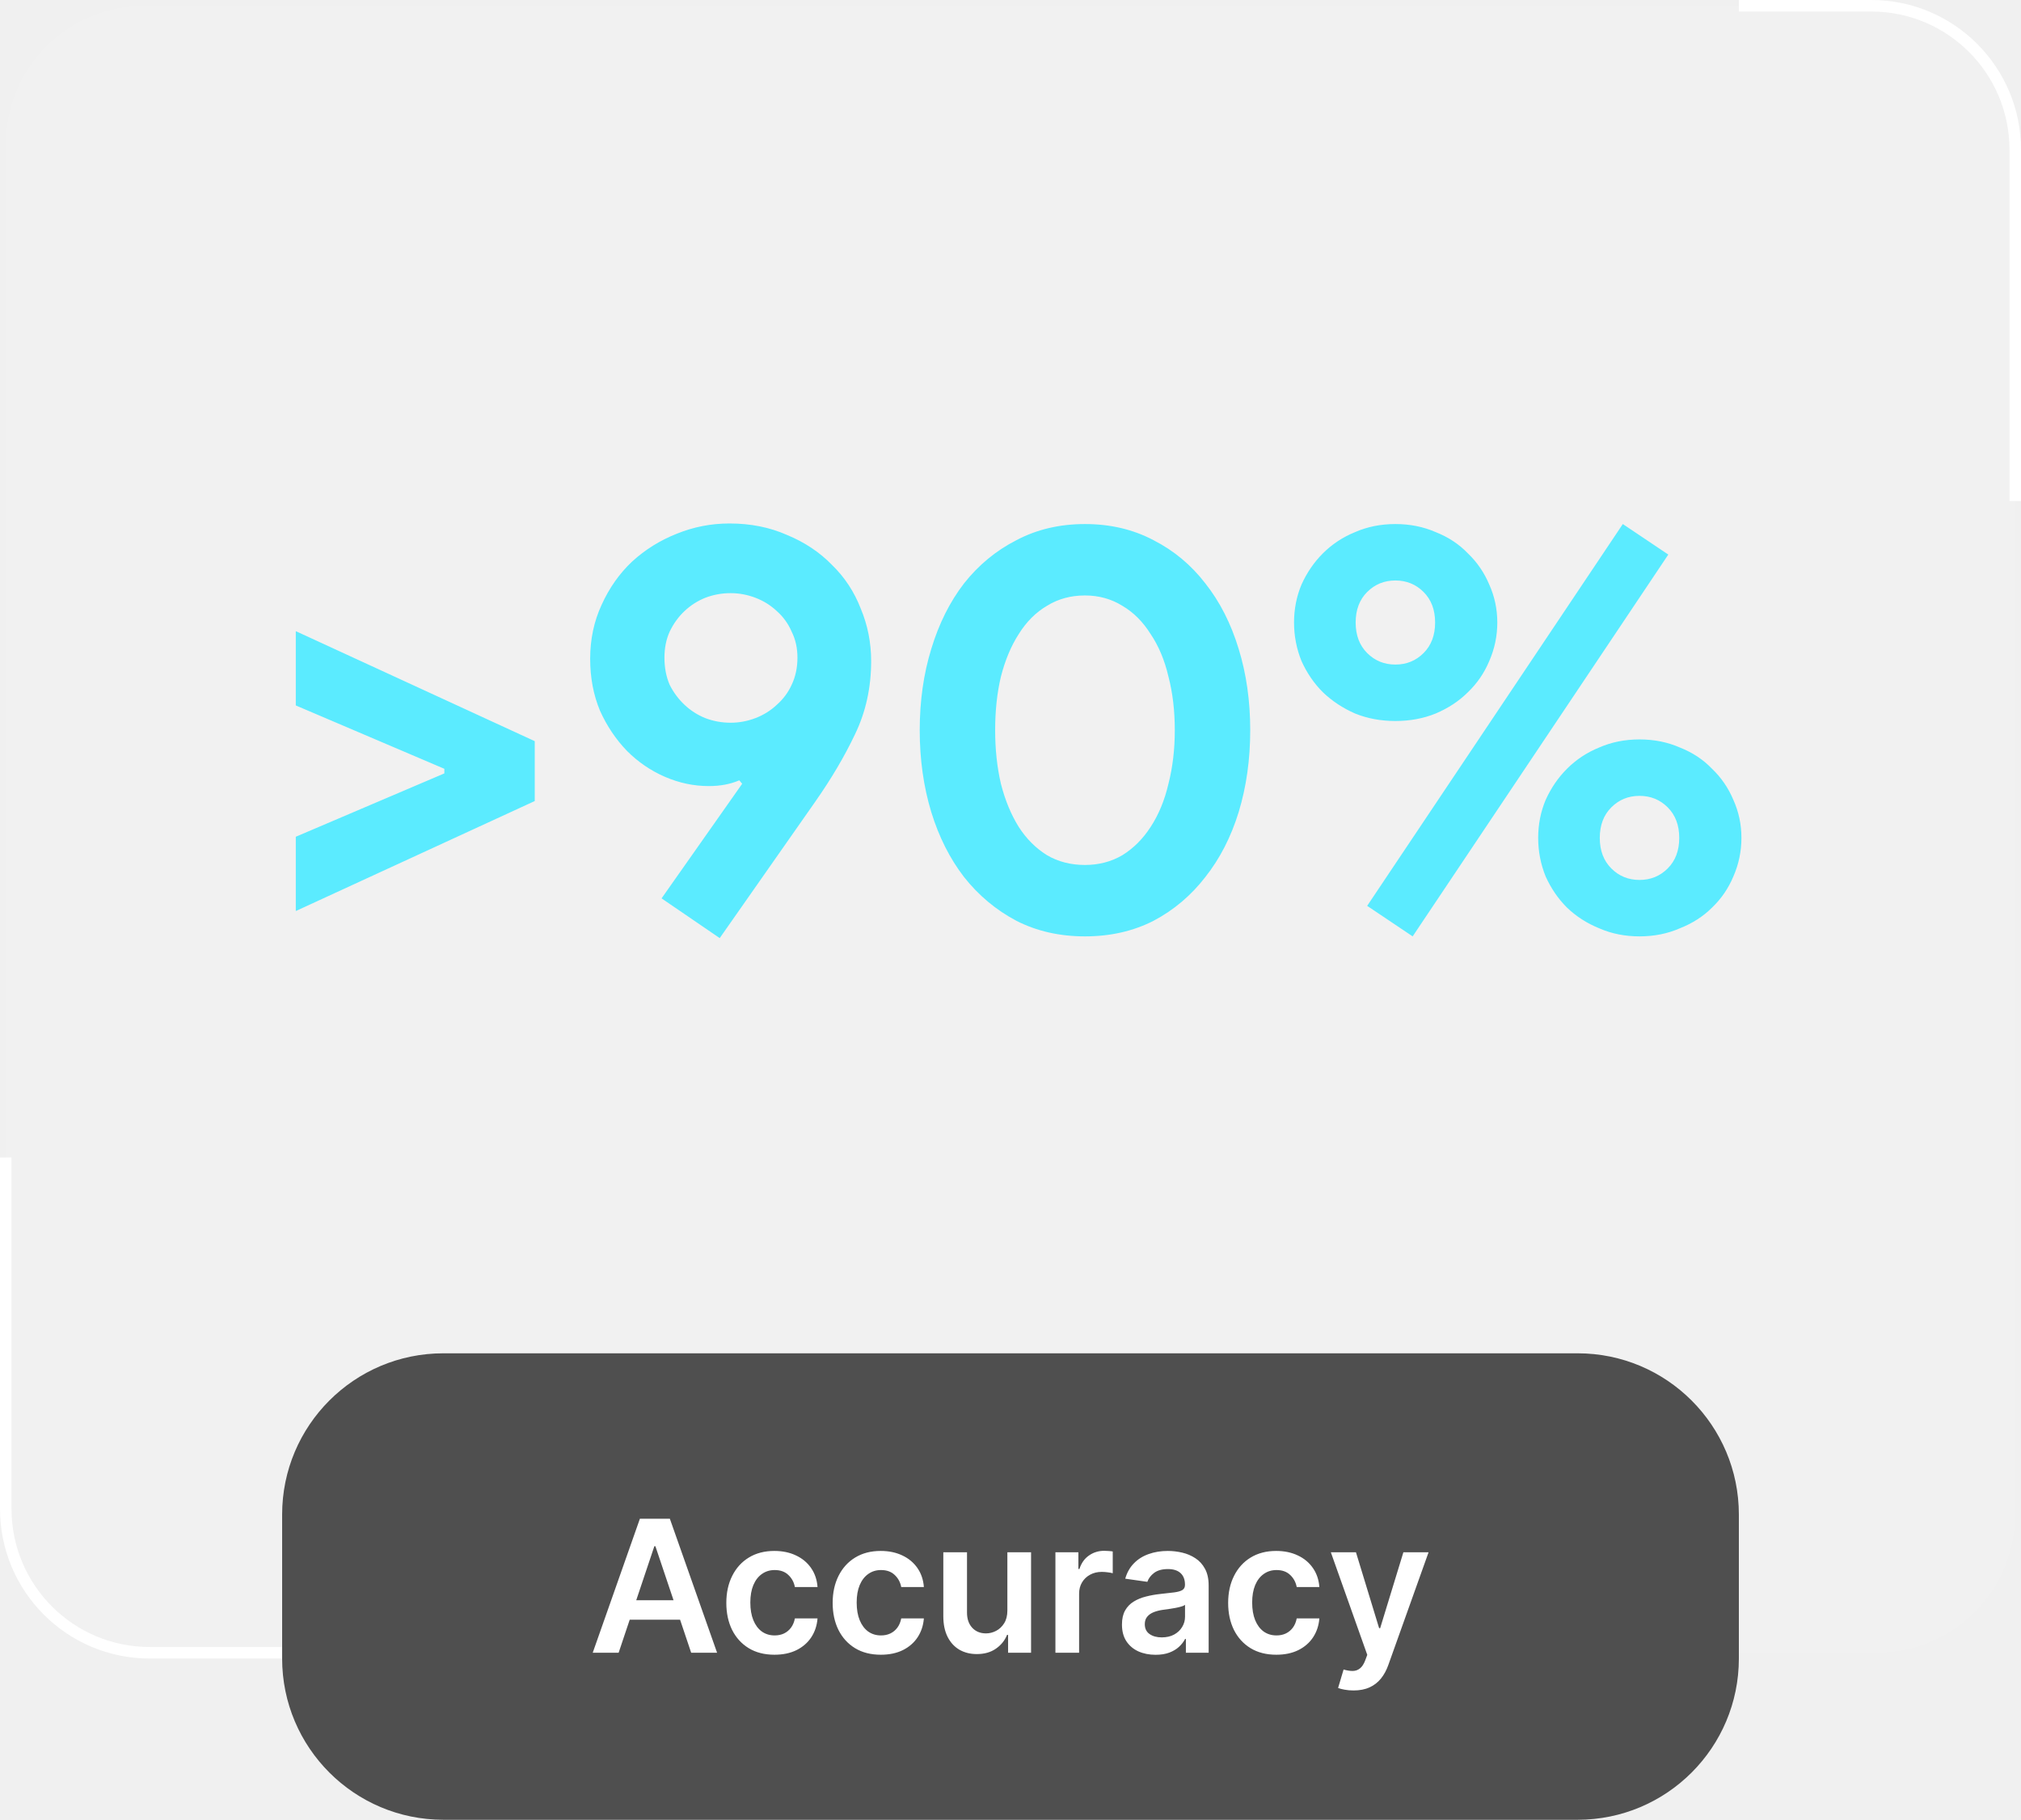
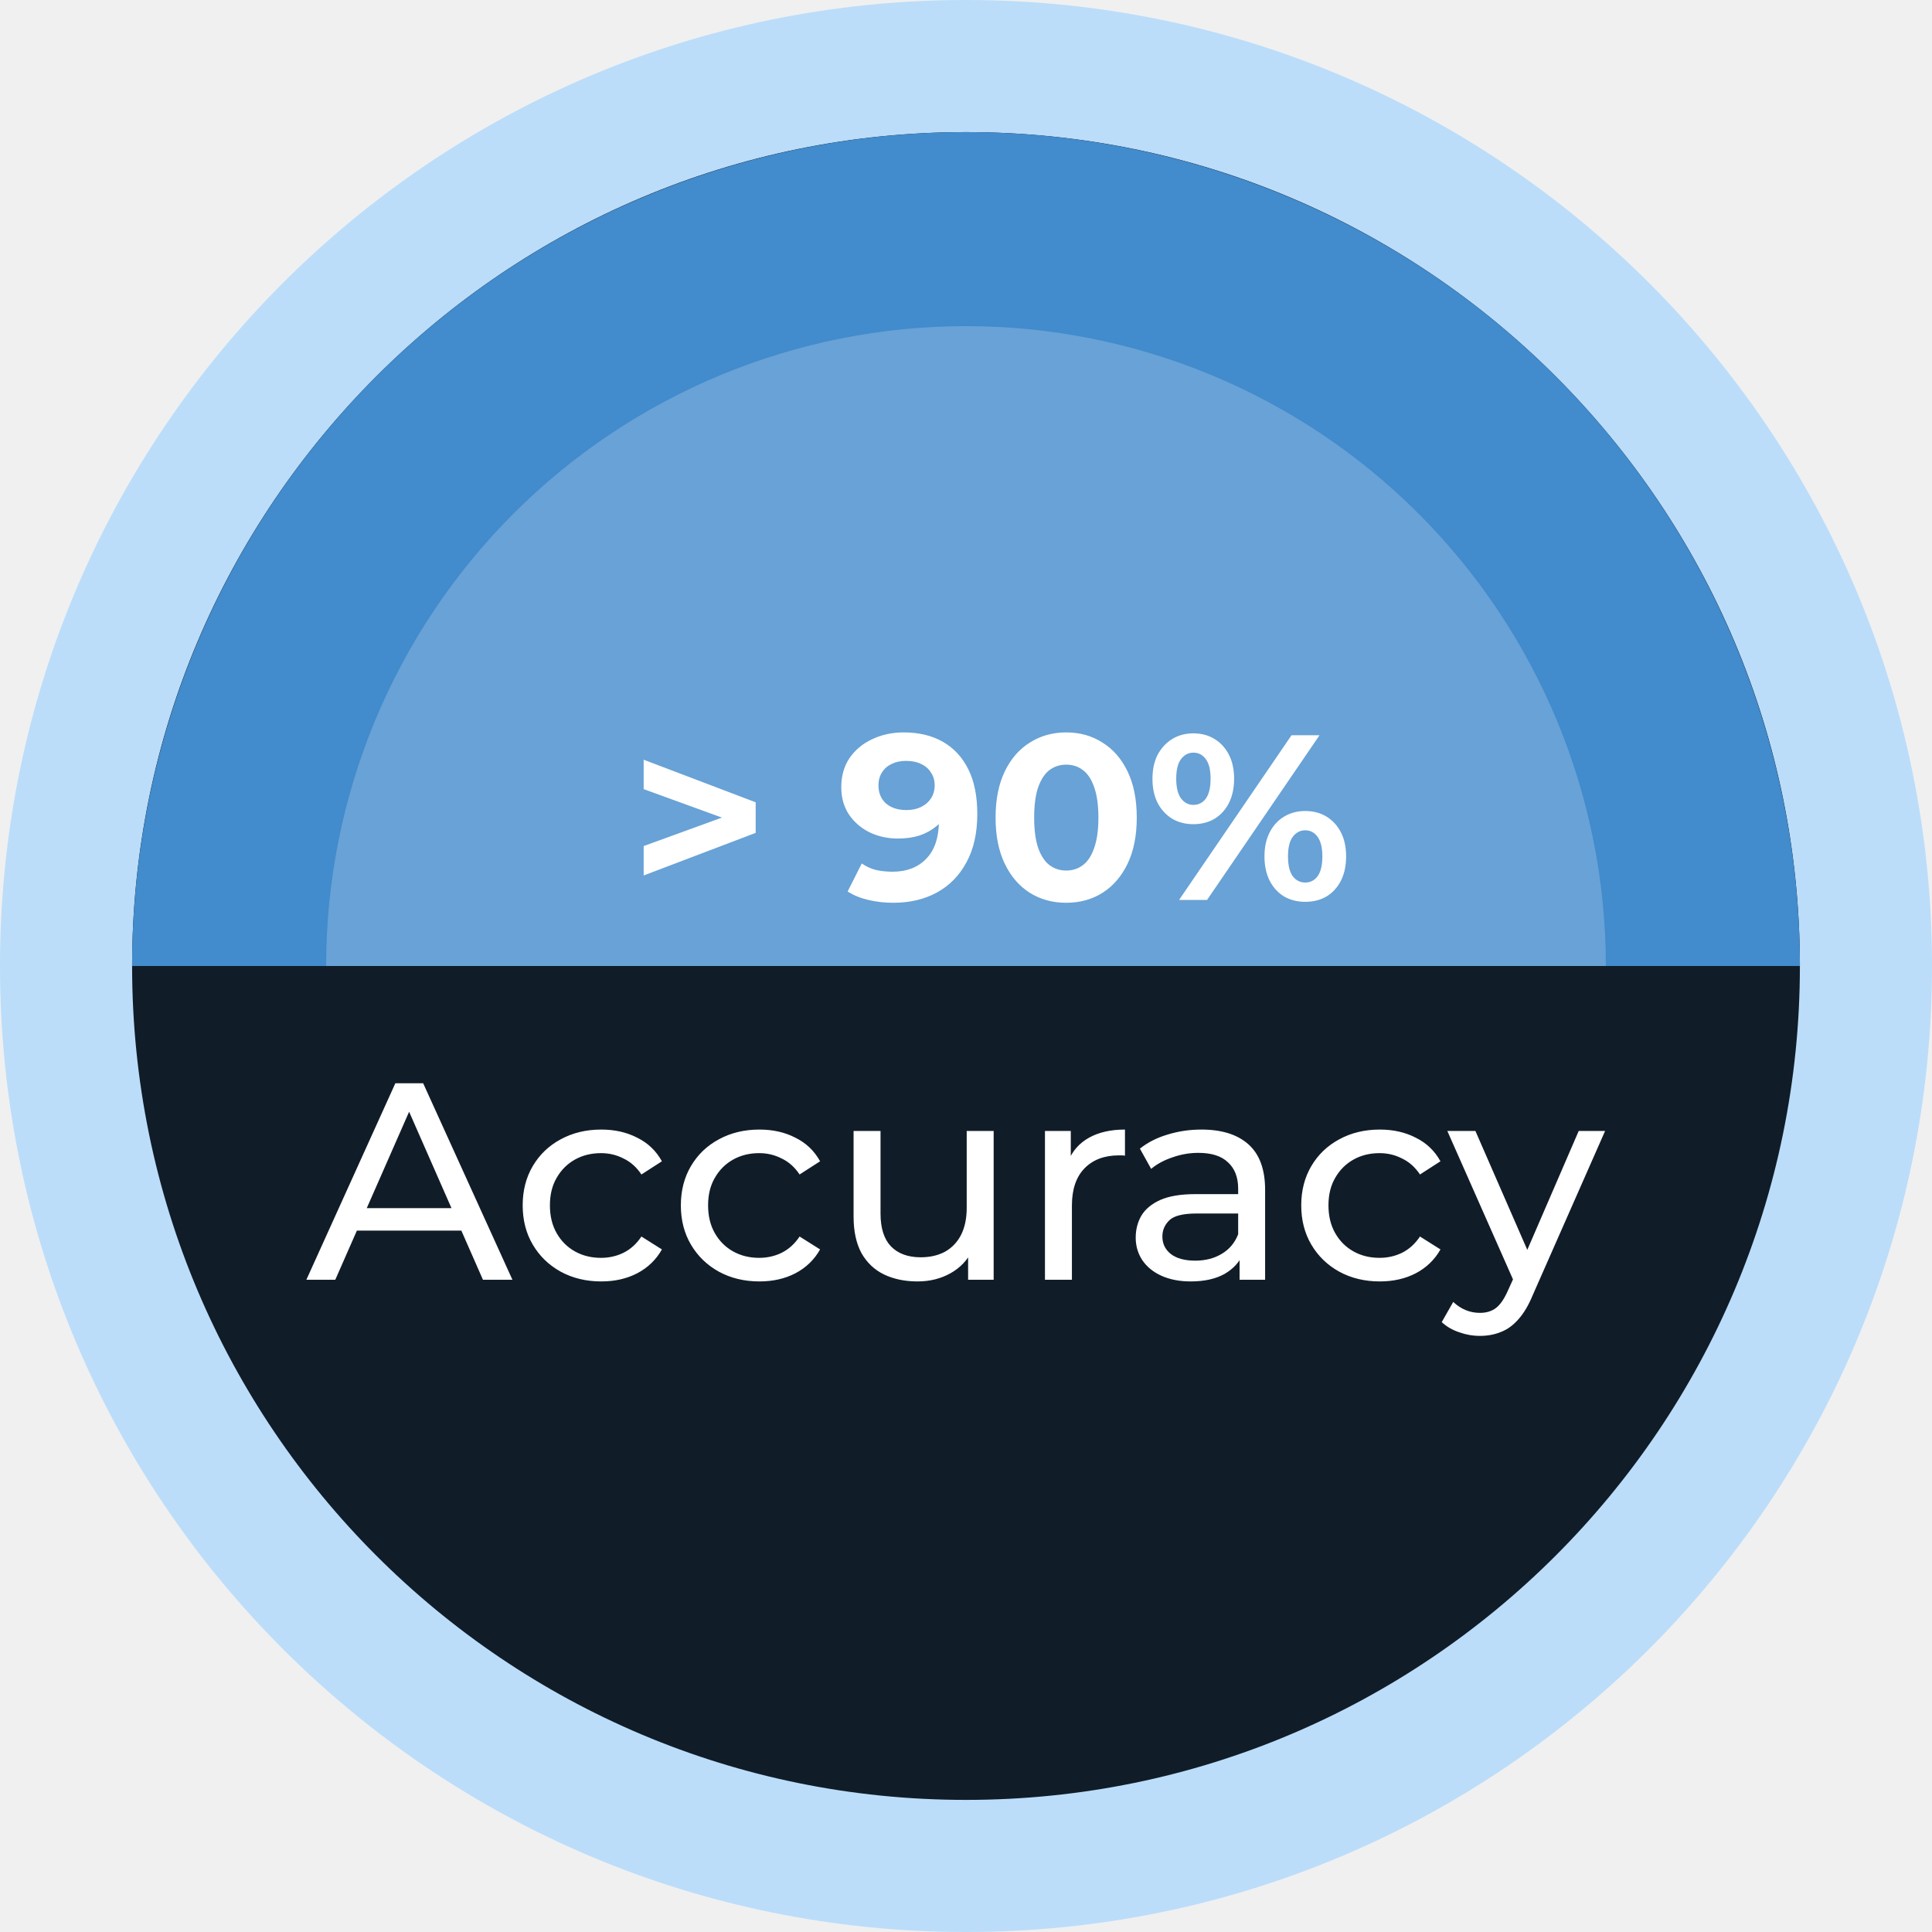
- <svg xmlns="http://www.w3.org/2000/svg" width="351" height="316" viewBox="0 0 351 316" fill="none">
-   <rect x="1" y="1" width="349" height="286" rx="24" fill="white" fill-opacity="0.05" />
-   <rect x="49" y="235" width="253" height="81" rx="28" fill="#4F4F4F" />
-   <path d="M107.44 287H102.94L111.134 263.727H116.338L124.543 287H120.043L113.827 268.5H113.645L107.44 287ZM107.588 277.875H119.861V281.261H107.588V277.875ZM134.509 287.341C132.766 287.341 131.27 286.958 130.02 286.193C128.777 285.428 127.819 284.371 127.145 283.023C126.478 281.667 126.145 280.106 126.145 278.341C126.145 276.568 126.486 275.004 127.168 273.648C127.849 272.284 128.812 271.223 130.054 270.466C131.304 269.701 132.781 269.318 134.486 269.318C135.902 269.318 137.156 269.58 138.247 270.102C139.346 270.617 140.221 271.348 140.872 272.295C141.524 273.235 141.895 274.333 141.986 275.591H138.054C137.895 274.75 137.516 274.049 136.918 273.489C136.327 272.92 135.535 272.636 134.543 272.636C133.702 272.636 132.963 272.864 132.327 273.318C131.69 273.765 131.194 274.409 130.838 275.25C130.49 276.091 130.315 277.098 130.315 278.273C130.315 279.462 130.49 280.485 130.838 281.341C131.187 282.189 131.675 282.845 132.304 283.307C132.94 283.761 133.687 283.989 134.543 283.989C135.149 283.989 135.69 283.875 136.168 283.648C136.652 283.413 137.058 283.076 137.384 282.636C137.709 282.197 137.933 281.663 138.054 281.034H141.986C141.887 282.269 141.524 283.364 140.895 284.318C140.266 285.265 139.41 286.008 138.327 286.545C137.243 287.076 135.971 287.341 134.509 287.341ZM152.977 287.341C151.235 287.341 149.739 286.958 148.489 286.193C147.246 285.428 146.288 284.371 145.614 283.023C144.947 281.667 144.614 280.106 144.614 278.341C144.614 276.568 144.955 275.004 145.636 273.648C146.318 272.284 147.28 271.223 148.523 270.466C149.773 269.701 151.25 269.318 152.955 269.318C154.371 269.318 155.625 269.58 156.716 270.102C157.814 270.617 158.689 271.348 159.341 272.295C159.992 273.235 160.364 274.333 160.455 275.591H156.523C156.364 274.75 155.985 274.049 155.386 273.489C154.795 272.92 154.004 272.636 153.011 272.636C152.17 272.636 151.432 272.864 150.795 273.318C150.159 273.765 149.663 274.409 149.307 275.25C148.958 276.091 148.784 277.098 148.784 278.273C148.784 279.462 148.958 280.485 149.307 281.341C149.655 282.189 150.144 282.845 150.773 283.307C151.409 283.761 152.155 283.989 153.011 283.989C153.617 283.989 154.159 283.875 154.636 283.648C155.121 283.413 155.527 283.076 155.852 282.636C156.178 282.197 156.402 281.663 156.523 281.034H160.455C160.356 282.269 159.992 283.364 159.364 284.318C158.735 285.265 157.879 286.008 156.795 286.545C155.712 287.076 154.439 287.341 152.977 287.341ZM174.957 279.659V269.545H179.071V287H175.082V283.898H174.901C174.507 284.875 173.859 285.674 172.957 286.295C172.063 286.917 170.961 287.227 169.651 287.227C168.507 287.227 167.495 286.973 166.616 286.466C165.745 285.951 165.063 285.205 164.571 284.227C164.079 283.242 163.832 282.053 163.832 280.659V269.545H167.946V280.023C167.946 281.129 168.249 282.008 168.855 282.659C169.461 283.311 170.257 283.636 171.241 283.636C171.848 283.636 172.435 283.489 173.003 283.193C173.571 282.898 174.037 282.458 174.401 281.875C174.772 281.284 174.957 280.545 174.957 279.659ZM183.301 287V269.545H187.29V272.455H187.472C187.79 271.447 188.335 270.67 189.108 270.125C189.888 269.572 190.778 269.295 191.778 269.295C192.006 269.295 192.259 269.307 192.54 269.33C192.828 269.345 193.066 269.371 193.256 269.409V273.193C193.081 273.133 192.805 273.08 192.426 273.034C192.055 272.981 191.695 272.955 191.347 272.955C190.597 272.955 189.922 273.117 189.324 273.443C188.733 273.761 188.267 274.205 187.926 274.773C187.585 275.341 187.415 275.996 187.415 276.739V287H183.301ZM200.699 287.352C199.593 287.352 198.597 287.155 197.71 286.761C196.831 286.36 196.134 285.769 195.619 284.989C195.112 284.208 194.858 283.246 194.858 282.102C194.858 281.117 195.04 280.303 195.403 279.659C195.767 279.015 196.263 278.5 196.892 278.114C197.521 277.727 198.229 277.436 199.017 277.239C199.813 277.034 200.634 276.886 201.483 276.795C202.506 276.689 203.335 276.595 203.972 276.511C204.608 276.42 205.07 276.284 205.358 276.102C205.653 275.913 205.801 275.621 205.801 275.227V275.159C205.801 274.303 205.547 273.64 205.04 273.17C204.532 272.701 203.801 272.466 202.847 272.466C201.839 272.466 201.04 272.686 200.449 273.125C199.866 273.564 199.472 274.083 199.267 274.682L195.426 274.136C195.729 273.076 196.229 272.189 196.926 271.477C197.623 270.758 198.475 270.22 199.483 269.864C200.491 269.5 201.604 269.318 202.824 269.318C203.665 269.318 204.502 269.417 205.335 269.614C206.169 269.811 206.93 270.136 207.619 270.591C208.309 271.038 208.862 271.648 209.278 272.42C209.703 273.193 209.915 274.159 209.915 275.318V287H205.96V284.602H205.824C205.574 285.087 205.222 285.542 204.767 285.966C204.32 286.383 203.756 286.72 203.074 286.977C202.4 287.227 201.608 287.352 200.699 287.352ZM201.767 284.33C202.593 284.33 203.309 284.167 203.915 283.841C204.521 283.508 204.987 283.068 205.312 282.523C205.646 281.977 205.812 281.383 205.812 280.739V278.682C205.684 278.788 205.464 278.886 205.153 278.977C204.85 279.068 204.509 279.148 204.131 279.216C203.752 279.284 203.377 279.345 203.006 279.398C202.634 279.451 202.313 279.496 202.04 279.534C201.426 279.617 200.877 279.754 200.392 279.943C199.907 280.133 199.525 280.398 199.244 280.739C198.964 281.072 198.824 281.504 198.824 282.034C198.824 282.792 199.1 283.364 199.653 283.75C200.206 284.136 200.911 284.33 201.767 284.33ZM221.665 287.341C219.922 287.341 218.426 286.958 217.176 286.193C215.934 285.428 214.975 284.371 214.301 283.023C213.634 281.667 213.301 280.106 213.301 278.341C213.301 276.568 213.642 275.004 214.324 273.648C215.006 272.284 215.968 271.223 217.21 270.466C218.46 269.701 219.938 269.318 221.642 269.318C223.059 269.318 224.313 269.58 225.403 270.102C226.502 270.617 227.377 271.348 228.028 272.295C228.68 273.235 229.051 274.333 229.142 275.591H225.21C225.051 274.75 224.672 274.049 224.074 273.489C223.483 272.92 222.691 272.636 221.699 272.636C220.858 272.636 220.119 272.864 219.483 273.318C218.847 273.765 218.35 274.409 217.994 275.25C217.646 276.091 217.472 277.098 217.472 278.273C217.472 279.462 217.646 280.485 217.994 281.341C218.343 282.189 218.831 282.845 219.46 283.307C220.097 283.761 220.843 283.989 221.699 283.989C222.305 283.989 222.847 283.875 223.324 283.648C223.809 283.413 224.214 283.076 224.54 282.636C224.866 282.197 225.089 281.663 225.21 281.034H229.142C229.044 282.269 228.68 283.364 228.051 284.318C227.422 285.265 226.566 286.008 225.483 286.545C224.4 287.076 223.127 287.341 221.665 287.341ZM235.077 293.545C234.516 293.545 233.997 293.5 233.52 293.409C233.05 293.326 232.675 293.227 232.395 293.114L233.349 289.909C233.948 290.083 234.482 290.167 234.952 290.159C235.421 290.152 235.834 290.004 236.19 289.716C236.554 289.436 236.861 288.966 237.111 288.307L237.463 287.364L231.134 269.545H235.497L239.52 282.727H239.702L243.736 269.545H248.111L241.122 289.114C240.796 290.038 240.365 290.83 239.827 291.489C239.289 292.155 238.63 292.663 237.849 293.011C237.077 293.367 236.152 293.545 235.077 293.545Z" fill="white" />
-   <path d="M51.373 158.2V145.3L77.173 134.3V133.5L51.373 122.5V109.6L92.873 128.7V139.1L51.373 158.2ZM123.098 136.5C120.498 136.5 117.965 135.967 115.498 134.9C113.031 133.833 110.831 132.333 108.898 130.4C106.965 128.4 105.398 126.067 104.198 123.4C103.065 120.667 102.498 117.667 102.498 114.4C102.498 111 103.165 107.867 104.498 105C105.831 102.067 107.598 99.567 109.798 97.5C112.065 95.433 114.631 93.833 117.498 92.7C120.431 91.5 123.498 90.9 126.698 90.9C130.365 90.9 133.698 91.567 136.698 92.9C139.765 94.167 142.365 95.9 144.498 98.1C146.698 100.233 148.365 102.767 149.498 105.7C150.698 108.567 151.298 111.6 151.298 114.8C151.298 119.4 150.365 123.633 148.498 127.5C146.698 131.3 144.398 135.2 141.598 139.2L124.998 162.9L114.898 156L128.898 136.1L128.398 135.5C126.865 136.167 125.098 136.5 123.098 136.5ZM126.898 103C125.365 103 123.898 103.267 122.498 103.8C121.165 104.333 119.965 105.1 118.898 106.1C117.831 107.1 116.965 108.3 116.298 109.7C115.698 111.033 115.398 112.533 115.398 114.2C115.398 115.933 115.698 117.5 116.298 118.9C116.965 120.233 117.831 121.4 118.898 122.4C119.965 123.4 121.165 124.167 122.498 124.7C123.898 125.233 125.365 125.5 126.898 125.5C128.365 125.5 129.798 125.233 131.198 124.7C132.598 124.167 133.831 123.4 134.898 122.4C136.031 121.4 136.898 120.233 137.498 118.9C138.165 117.5 138.498 115.933 138.498 114.2C138.498 112.533 138.165 111.033 137.498 109.7C136.898 108.3 136.031 107.1 134.898 106.1C133.831 105.1 132.598 104.333 131.198 103.8C129.798 103.267 128.365 103 126.898 103ZM188.434 162.6C184.034 162.6 180.067 161.7 176.534 159.9C173.001 158.033 169.967 155.5 167.434 152.3C164.967 149.1 163.067 145.333 161.734 141C160.401 136.6 159.734 131.867 159.734 126.8C159.734 121.733 160.401 117.033 161.734 112.7C163.067 108.3 164.967 104.5 167.434 101.3C169.967 98.1 173.001 95.6 176.534 93.8C180.067 91.933 184.034 91 188.434 91C192.834 91 196.801 91.933 200.334 93.8C203.867 95.6 206.867 98.1 209.334 101.3C211.867 104.5 213.801 108.3 215.134 112.7C216.467 117.033 217.134 121.733 217.134 126.8C217.134 131.867 216.467 136.6 215.134 141C213.801 145.333 211.867 149.1 209.334 152.3C206.867 155.5 203.867 158.033 200.334 159.9C196.801 161.7 192.834 162.6 188.434 162.6ZM188.434 150.2C190.834 150.2 193.001 149.633 194.934 148.5C196.867 147.3 198.501 145.667 199.834 143.6C201.234 141.467 202.267 138.967 202.934 136.1C203.667 133.233 204.034 130.133 204.034 126.8C204.034 123.4 203.667 120.3 202.934 117.5C202.267 114.633 201.234 112.167 199.834 110.1C198.501 107.967 196.867 106.333 194.934 105.2C193.001 104 190.834 103.4 188.434 103.4C185.967 103.4 183.767 104 181.834 105.2C179.901 106.333 178.267 107.967 176.934 110.1C175.601 112.167 174.567 114.633 173.834 117.5C173.167 120.3 172.834 123.4 172.834 126.8C172.834 130.133 173.167 133.233 173.834 136.1C174.567 138.967 175.601 141.467 176.934 143.6C178.267 145.667 179.901 147.3 181.834 148.5C183.767 149.633 185.967 150.2 188.434 150.2ZM224.745 108.1C224.745 105.767 225.178 103.567 226.045 101.5C226.978 99.433 228.212 97.633 229.745 96.1C231.345 94.5 233.212 93.267 235.345 92.4C237.478 91.467 239.812 91 242.345 91C244.878 91 247.212 91.467 249.345 92.4C251.545 93.267 253.412 94.5 254.945 96.1C256.545 97.633 257.778 99.433 258.645 101.5C259.578 103.567 260.045 105.767 260.045 108.1C260.045 110.433 259.578 112.667 258.645 114.8C257.778 116.867 256.545 118.667 254.945 120.2C253.412 121.733 251.545 122.967 249.345 123.9C247.212 124.767 244.878 125.2 242.345 125.2C239.812 125.2 237.478 124.767 235.345 123.9C233.212 122.967 231.345 121.733 229.745 120.2C228.212 118.667 226.978 116.867 226.045 114.8C225.178 112.667 224.745 110.433 224.745 108.1ZM235.445 108.1C235.445 110.3 236.112 112.067 237.445 113.4C238.778 114.733 240.412 115.4 242.345 115.4C244.278 115.4 245.912 114.733 247.245 113.4C248.578 112.067 249.245 110.3 249.245 108.1C249.245 105.9 248.578 104.133 247.245 102.8C245.912 101.467 244.278 100.8 242.345 100.8C240.412 100.8 238.778 101.467 237.445 102.8C236.112 104.133 235.445 105.9 235.445 108.1ZM237.445 157.3L281.845 91L289.745 96.3L245.345 162.6L237.445 157.3ZM267.145 145.5C267.145 143.167 267.578 140.967 268.445 138.9C269.378 136.833 270.612 135.033 272.145 133.5C273.745 131.9 275.612 130.667 277.745 129.8C279.878 128.867 282.212 128.4 284.745 128.4C287.278 128.4 289.612 128.867 291.745 129.8C293.945 130.667 295.812 131.9 297.345 133.5C298.945 135.033 300.178 136.833 301.045 138.9C301.978 140.967 302.445 143.167 302.445 145.5C302.445 147.833 301.978 150.067 301.045 152.2C300.178 154.267 298.945 156.067 297.345 157.6C295.812 159.133 293.945 160.333 291.745 161.2C289.612 162.133 287.278 162.6 284.745 162.6C282.212 162.6 279.878 162.133 277.745 161.2C275.612 160.333 273.745 159.133 272.145 157.6C270.612 156.067 269.378 154.267 268.445 152.2C267.578 150.067 267.145 147.833 267.145 145.5ZM277.845 145.5C277.845 147.7 278.512 149.467 279.845 150.8C281.178 152.133 282.812 152.8 284.745 152.8C286.678 152.8 288.312 152.133 289.645 150.8C290.978 149.467 291.645 147.7 291.645 145.5C291.645 143.3 290.978 141.533 289.645 140.2C288.312 138.867 286.678 138.2 284.745 138.2C282.812 138.2 281.178 138.867 279.845 140.2C278.512 141.533 277.845 143.3 277.845 145.5Z" fill="#5BEBFF" />
-   <path d="M1 201V262C1 275.807 12.193 287 26 287H49" stroke="white" stroke-width="2" />
-   <path d="M350 87V26C350 12.193 338.807 1 325 1H302" stroke="white" stroke-width="2" />
+ <svg xmlns="http://www.w3.org/2000/svg" width="468" height="468" viewBox="0 0 468 468" fill="none">
+   <circle cx="234" cy="234" r="218" fill="#101D28" stroke="#BBDDFA" stroke-width="32" />
+   <path d="M436 234C436 207.473 430.775 181.206 420.624 156.698C410.472 132.19 395.593 109.922 376.836 91.164C358.078 72.407 335.81 57.528 311.302 47.376C286.794 37.225 260.527 32 234 32C207.473 32 181.206 37.225 156.698 47.376C132.19 57.528 109.922 72.407 91.164 91.164C72.407 109.922 57.528 132.19 47.376 156.698C37.225 181.206 32 207.473 32 234L234 234H436Z" fill="#428BCC" />
+   <path d="M389 234C389 213.645 384.991 193.49 377.201 174.684C369.412 155.879 357.995 138.792 343.602 124.398C329.208 110.005 312.121 98.588 293.316 90.799C274.51 83.009 254.355 79 234 79C213.645 79 193.49 83.009 174.684 90.799C155.879 98.588 138.792 110.005 124.398 124.398C110.005 138.792 98.588 155.879 90.799 174.684C83.009 193.49 79 213.645 79 234L234 234H389Z" fill="white" fill-opacity="0.2" />
+   <path d="M74.215 310L95.771 262.4H102.503L124.127 310H116.987L97.743 266.208H100.463L81.219 310H74.215ZM83.395 298.1L85.231 292.66H112.023L113.995 298.1H83.395ZM145.652 310.408C141.98 310.408 138.693 309.615 135.792 308.028C132.936 306.441 130.692 304.265 129.06 301.5C127.428 298.735 126.612 295.561 126.612 291.98C126.612 288.399 127.428 285.225 129.06 282.46C130.692 279.695 132.936 277.541 135.792 276C138.693 274.413 141.98 273.62 145.652 273.62C148.916 273.62 151.817 274.277 154.356 275.592C156.94 276.861 158.935 278.765 160.34 281.304L155.376 284.5C154.197 282.732 152.747 281.44 151.024 280.624C149.347 279.763 147.533 279.332 145.584 279.332C143.227 279.332 141.119 279.853 139.26 280.896C137.401 281.939 135.928 283.412 134.84 285.316C133.752 287.175 133.208 289.396 133.208 291.98C133.208 294.564 133.752 296.808 134.84 298.712C135.928 300.616 137.401 302.089 139.26 303.132C141.119 304.175 143.227 304.696 145.584 304.696C147.533 304.696 149.347 304.288 151.024 303.472C152.747 302.611 154.197 301.296 155.376 299.528L160.34 302.656C158.935 305.149 156.94 307.076 154.356 308.436C151.817 309.751 148.916 310.408 145.652 310.408ZM183.968 310.408C180.296 310.408 177.01 309.615 174.108 308.028C171.252 306.441 169.008 304.265 167.376 301.5C165.744 298.735 164.928 295.561 164.928 291.98C164.928 288.399 165.744 285.225 167.376 282.46C169.008 279.695 171.252 277.541 174.108 276C177.01 274.413 180.296 273.62 183.968 273.62C187.232 273.62 190.134 274.277 192.672 275.592C195.256 276.861 197.251 278.765 198.656 281.304L193.692 284.5C192.514 282.732 191.063 281.44 189.34 280.624C187.663 279.763 185.85 279.332 183.9 279.332C181.543 279.332 179.435 279.853 177.576 280.896C175.718 281.939 174.244 283.412 173.156 285.316C172.068 287.175 171.524 289.396 171.524 291.98C171.524 294.564 172.068 296.808 173.156 298.712C174.244 300.616 175.718 302.089 177.576 303.132C179.435 304.175 181.543 304.696 183.9 304.696C185.85 304.696 187.663 304.288 189.34 303.472C191.063 302.611 192.514 301.296 193.692 299.528L198.656 302.656C197.251 305.149 195.256 307.076 192.672 308.436C190.134 309.751 187.232 310.408 183.968 310.408ZM222.272 310.408C219.189 310.408 216.469 309.841 214.112 308.708C211.8 307.575 209.987 305.852 208.672 303.54C207.403 301.183 206.768 298.236 206.768 294.7V273.96H213.296V293.952C213.296 297.488 214.135 300.14 215.812 301.908C217.535 303.676 219.937 304.56 223.02 304.56C225.287 304.56 227.259 304.107 228.936 303.2C230.613 302.248 231.905 300.888 232.812 299.12C233.719 297.307 234.172 295.131 234.172 292.592V273.96H240.7V310H234.512V300.276L235.532 302.86C234.353 305.263 232.585 307.121 230.228 308.436C227.871 309.751 225.219 310.408 222.272 310.408ZM253.127 310V273.96H259.383V283.752L258.771 281.304C259.769 278.811 261.446 276.907 263.803 275.592C266.161 274.277 269.062 273.62 272.507 273.62V279.944C272.235 279.899 271.963 279.876 271.691 279.876C271.465 279.876 271.238 279.876 271.011 279.876C267.521 279.876 264.755 280.919 262.715 283.004C260.675 285.089 259.655 288.104 259.655 292.048V310H253.127ZM300.269 310V302.384L299.929 300.956V287.968C299.929 285.203 299.113 283.072 297.481 281.576C295.894 280.035 293.492 279.264 290.273 279.264C288.142 279.264 286.057 279.627 284.017 280.352C281.977 281.032 280.254 281.961 278.849 283.14L276.129 278.244C277.988 276.748 280.209 275.615 282.793 274.844C285.422 274.028 288.165 273.62 291.021 273.62C295.962 273.62 299.77 274.821 302.445 277.224C305.12 279.627 306.457 283.299 306.457 288.24V310H300.269ZM288.437 310.408C285.762 310.408 283.405 309.955 281.365 309.048C279.37 308.141 277.829 306.895 276.741 305.308C275.653 303.676 275.109 301.84 275.109 299.8C275.109 297.851 275.562 296.083 276.469 294.496C277.421 292.909 278.94 291.64 281.025 290.688C283.156 289.736 286.012 289.26 289.593 289.26H301.017V293.952H289.865C286.601 293.952 284.402 294.496 283.269 295.584C282.136 296.672 281.569 297.987 281.569 299.528C281.569 301.296 282.272 302.724 283.677 303.812C285.082 304.855 287.032 305.376 289.525 305.376C291.973 305.376 294.104 304.832 295.917 303.744C297.776 302.656 299.113 301.069 299.929 298.984L301.221 303.472C300.36 305.603 298.841 307.303 296.665 308.572C294.489 309.796 291.746 310.408 288.437 310.408ZM334.246 310.408C330.574 310.408 327.287 309.615 324.386 308.028C321.53 306.441 319.286 304.265 317.654 301.5C316.022 298.735 315.206 295.561 315.206 291.98C315.206 288.399 316.022 285.225 317.654 282.46C319.286 279.695 321.53 277.541 324.386 276C327.287 274.413 330.574 273.62 334.246 273.62C337.51 273.62 340.411 274.277 342.95 275.592C345.534 276.861 347.528 278.765 348.934 281.304L343.97 284.5C342.791 282.732 341.34 281.44 339.618 280.624C337.94 279.763 336.127 279.332 334.178 279.332C331.82 279.332 329.712 279.853 327.854 280.896C325.995 281.939 324.522 283.412 323.434 285.316C322.346 287.175 321.802 289.396 321.802 291.98C321.802 294.564 322.346 296.808 323.434 298.712C324.522 300.616 325.995 302.089 327.854 303.132C329.712 304.175 331.82 304.696 334.178 304.696C336.127 304.696 337.94 304.288 339.618 303.472C341.34 302.611 342.791 301.296 343.97 299.528L348.934 302.656C347.528 305.149 345.534 307.076 342.95 308.436C340.411 309.751 337.51 310.408 334.246 310.408ZM358.484 323.6C356.762 323.6 355.084 323.305 353.452 322.716C351.82 322.172 350.415 321.356 349.236 320.268L352.024 315.372C352.931 316.233 353.928 316.891 355.016 317.344C356.104 317.797 357.26 318.024 358.484 318.024C360.071 318.024 361.386 317.616 362.428 316.8C363.471 315.984 364.446 314.533 365.352 312.448L367.596 307.484L368.276 306.668L382.42 273.96H388.812L371.336 313.604C370.294 316.143 369.115 318.137 367.8 319.588C366.531 321.039 365.126 322.059 363.584 322.648C362.043 323.283 360.343 323.6 358.484 323.6ZM367.052 311.156L350.596 273.96H357.396L371.404 306.056L367.052 311.156Z" fill="white" />
+   <path d="M155.919 212.072V204.947L180.372 196.055V200.045L155.919 191.153V184.028L183.051 194.345V201.755L155.919 212.072ZM218.894 177.416C222.58 177.416 225.753 178.176 228.413 179.696C231.073 181.216 233.125 183.439 234.569 186.365C236.013 189.253 236.735 192.863 236.735 197.195C236.735 201.793 235.861 205.688 234.113 208.88C232.403 212.072 230.028 214.504 226.988 216.176C223.948 217.848 220.414 218.684 216.386 218.684C214.296 218.684 212.282 218.456 210.344 218C208.406 217.544 206.734 216.86 205.328 215.948L208.748 209.165C209.85 209.925 211.028 210.457 212.282 210.761C213.536 211.027 214.847 211.16 216.215 211.16C219.635 211.16 222.352 210.115 224.366 208.025C226.418 205.935 227.444 202.838 227.444 198.734C227.444 198.05 227.425 197.29 227.387 196.454C227.349 195.618 227.254 194.782 227.102 193.946L229.61 196.34C228.964 197.822 228.052 199.076 226.874 200.102C225.696 201.09 224.328 201.85 222.77 202.382C221.212 202.876 219.464 203.123 217.526 203.123C214.98 203.123 212.662 202.61 210.572 201.584C208.52 200.558 206.867 199.114 205.613 197.252C204.397 195.39 203.789 193.205 203.789 190.697C203.789 187.961 204.454 185.605 205.784 183.629C207.152 181.653 208.976 180.133 211.256 179.069C213.574 177.967 216.12 177.416 218.894 177.416ZM219.464 184.313C218.134 184.313 216.975 184.56 215.987 185.054C214.999 185.51 214.22 186.194 213.65 187.106C213.08 187.98 212.795 189.025 212.795 190.241C212.795 192.065 213.403 193.528 214.619 194.63C215.873 195.694 217.526 196.226 219.578 196.226C220.908 196.226 222.086 195.979 223.112 195.485C224.176 194.953 224.993 194.231 225.563 193.319C226.133 192.407 226.418 191.381 226.418 190.241C226.418 189.101 226.133 188.094 225.563 187.22C225.031 186.308 224.252 185.605 223.226 185.111C222.2 184.579 220.946 184.313 219.464 184.313ZM258.265 218.684C254.997 218.684 252.071 217.886 249.487 216.29C246.903 214.656 244.87 212.3 243.388 209.222C241.906 206.144 241.165 202.42 241.165 198.05C241.165 193.68 241.906 189.956 243.388 186.878C244.87 183.8 246.903 181.463 249.487 179.867C252.071 178.233 254.997 177.416 258.265 177.416C261.571 177.416 264.497 178.233 267.043 179.867C269.627 181.463 271.66 183.8 273.142 186.878C274.624 189.956 275.365 193.68 275.365 198.05C275.365 202.42 274.624 206.144 273.142 209.222C271.66 212.3 269.627 214.656 267.043 216.29C264.497 217.886 261.571 218.684 258.265 218.684ZM258.265 210.875C259.823 210.875 261.172 210.438 262.312 209.564C263.49 208.69 264.402 207.303 265.048 205.403C265.732 203.503 266.074 201.052 266.074 198.05C266.074 195.048 265.732 192.597 265.048 190.697C264.402 188.797 263.49 187.41 262.312 186.536C261.172 185.662 259.823 185.225 258.265 185.225C256.745 185.225 255.396 185.662 254.218 186.536C253.078 187.41 252.166 188.797 251.482 190.697C250.836 192.597 250.513 195.048 250.513 198.05C250.513 201.052 250.836 203.503 251.482 205.403C252.166 207.303 253.078 208.69 254.218 209.564C255.396 210.438 256.745 210.875 258.265 210.875ZM285.609 218L312.855 178.1H319.638L292.392 218H285.609ZM289.086 199.646C287.148 199.646 285.438 199.209 283.956 198.335C282.474 197.423 281.296 196.15 280.422 194.516C279.586 192.844 279.168 190.887 279.168 188.645C279.168 186.403 279.586 184.465 280.422 182.831C281.296 181.197 282.474 179.924 283.956 179.012C285.438 178.1 287.148 177.644 289.086 177.644C291.024 177.644 292.734 178.1 294.216 179.012C295.698 179.924 296.857 181.197 297.693 182.831C298.529 184.465 298.947 186.403 298.947 188.645C298.947 190.887 298.529 192.844 297.693 194.516C296.857 196.15 295.698 197.423 294.216 198.335C292.734 199.209 291.024 199.646 289.086 199.646ZM289.086 194.972C290.34 194.972 291.347 194.459 292.107 193.433C292.867 192.369 293.247 190.773 293.247 188.645C293.247 186.517 292.867 184.94 292.107 183.914C291.347 182.85 290.34 182.318 289.086 182.318C287.87 182.318 286.863 182.85 286.065 183.914C285.305 184.94 284.925 186.517 284.925 188.645C284.925 190.735 285.305 192.312 286.065 193.376C286.863 194.44 287.87 194.972 289.086 194.972ZM316.161 218.456C314.261 218.456 312.551 218.019 311.031 217.145C309.549 216.233 308.39 214.96 307.554 213.326C306.718 211.654 306.3 209.697 306.3 207.455C306.3 205.213 306.718 203.275 307.554 201.641C308.39 200.007 309.549 198.734 311.031 197.822C312.551 196.91 314.261 196.454 316.161 196.454C318.137 196.454 319.866 196.91 321.348 197.822C322.83 198.734 323.989 200.007 324.825 201.641C325.661 203.275 326.079 205.213 326.079 207.455C326.079 209.697 325.661 211.654 324.825 213.326C323.989 214.96 322.83 216.233 321.348 217.145C319.866 218.019 318.137 218.456 316.161 218.456ZM316.161 213.782C317.415 213.782 318.422 213.269 319.182 212.243C319.942 211.179 320.322 209.583 320.322 207.455C320.322 205.365 319.942 203.788 319.182 202.724C318.422 201.66 317.415 201.128 316.161 201.128C314.945 201.128 313.938 201.66 313.14 202.724C312.38 203.75 312 205.327 312 207.455C312 209.583 312.38 211.179 313.14 212.243C313.938 213.269 314.945 213.782 316.161 213.782Z" fill="white" />
</svg>
